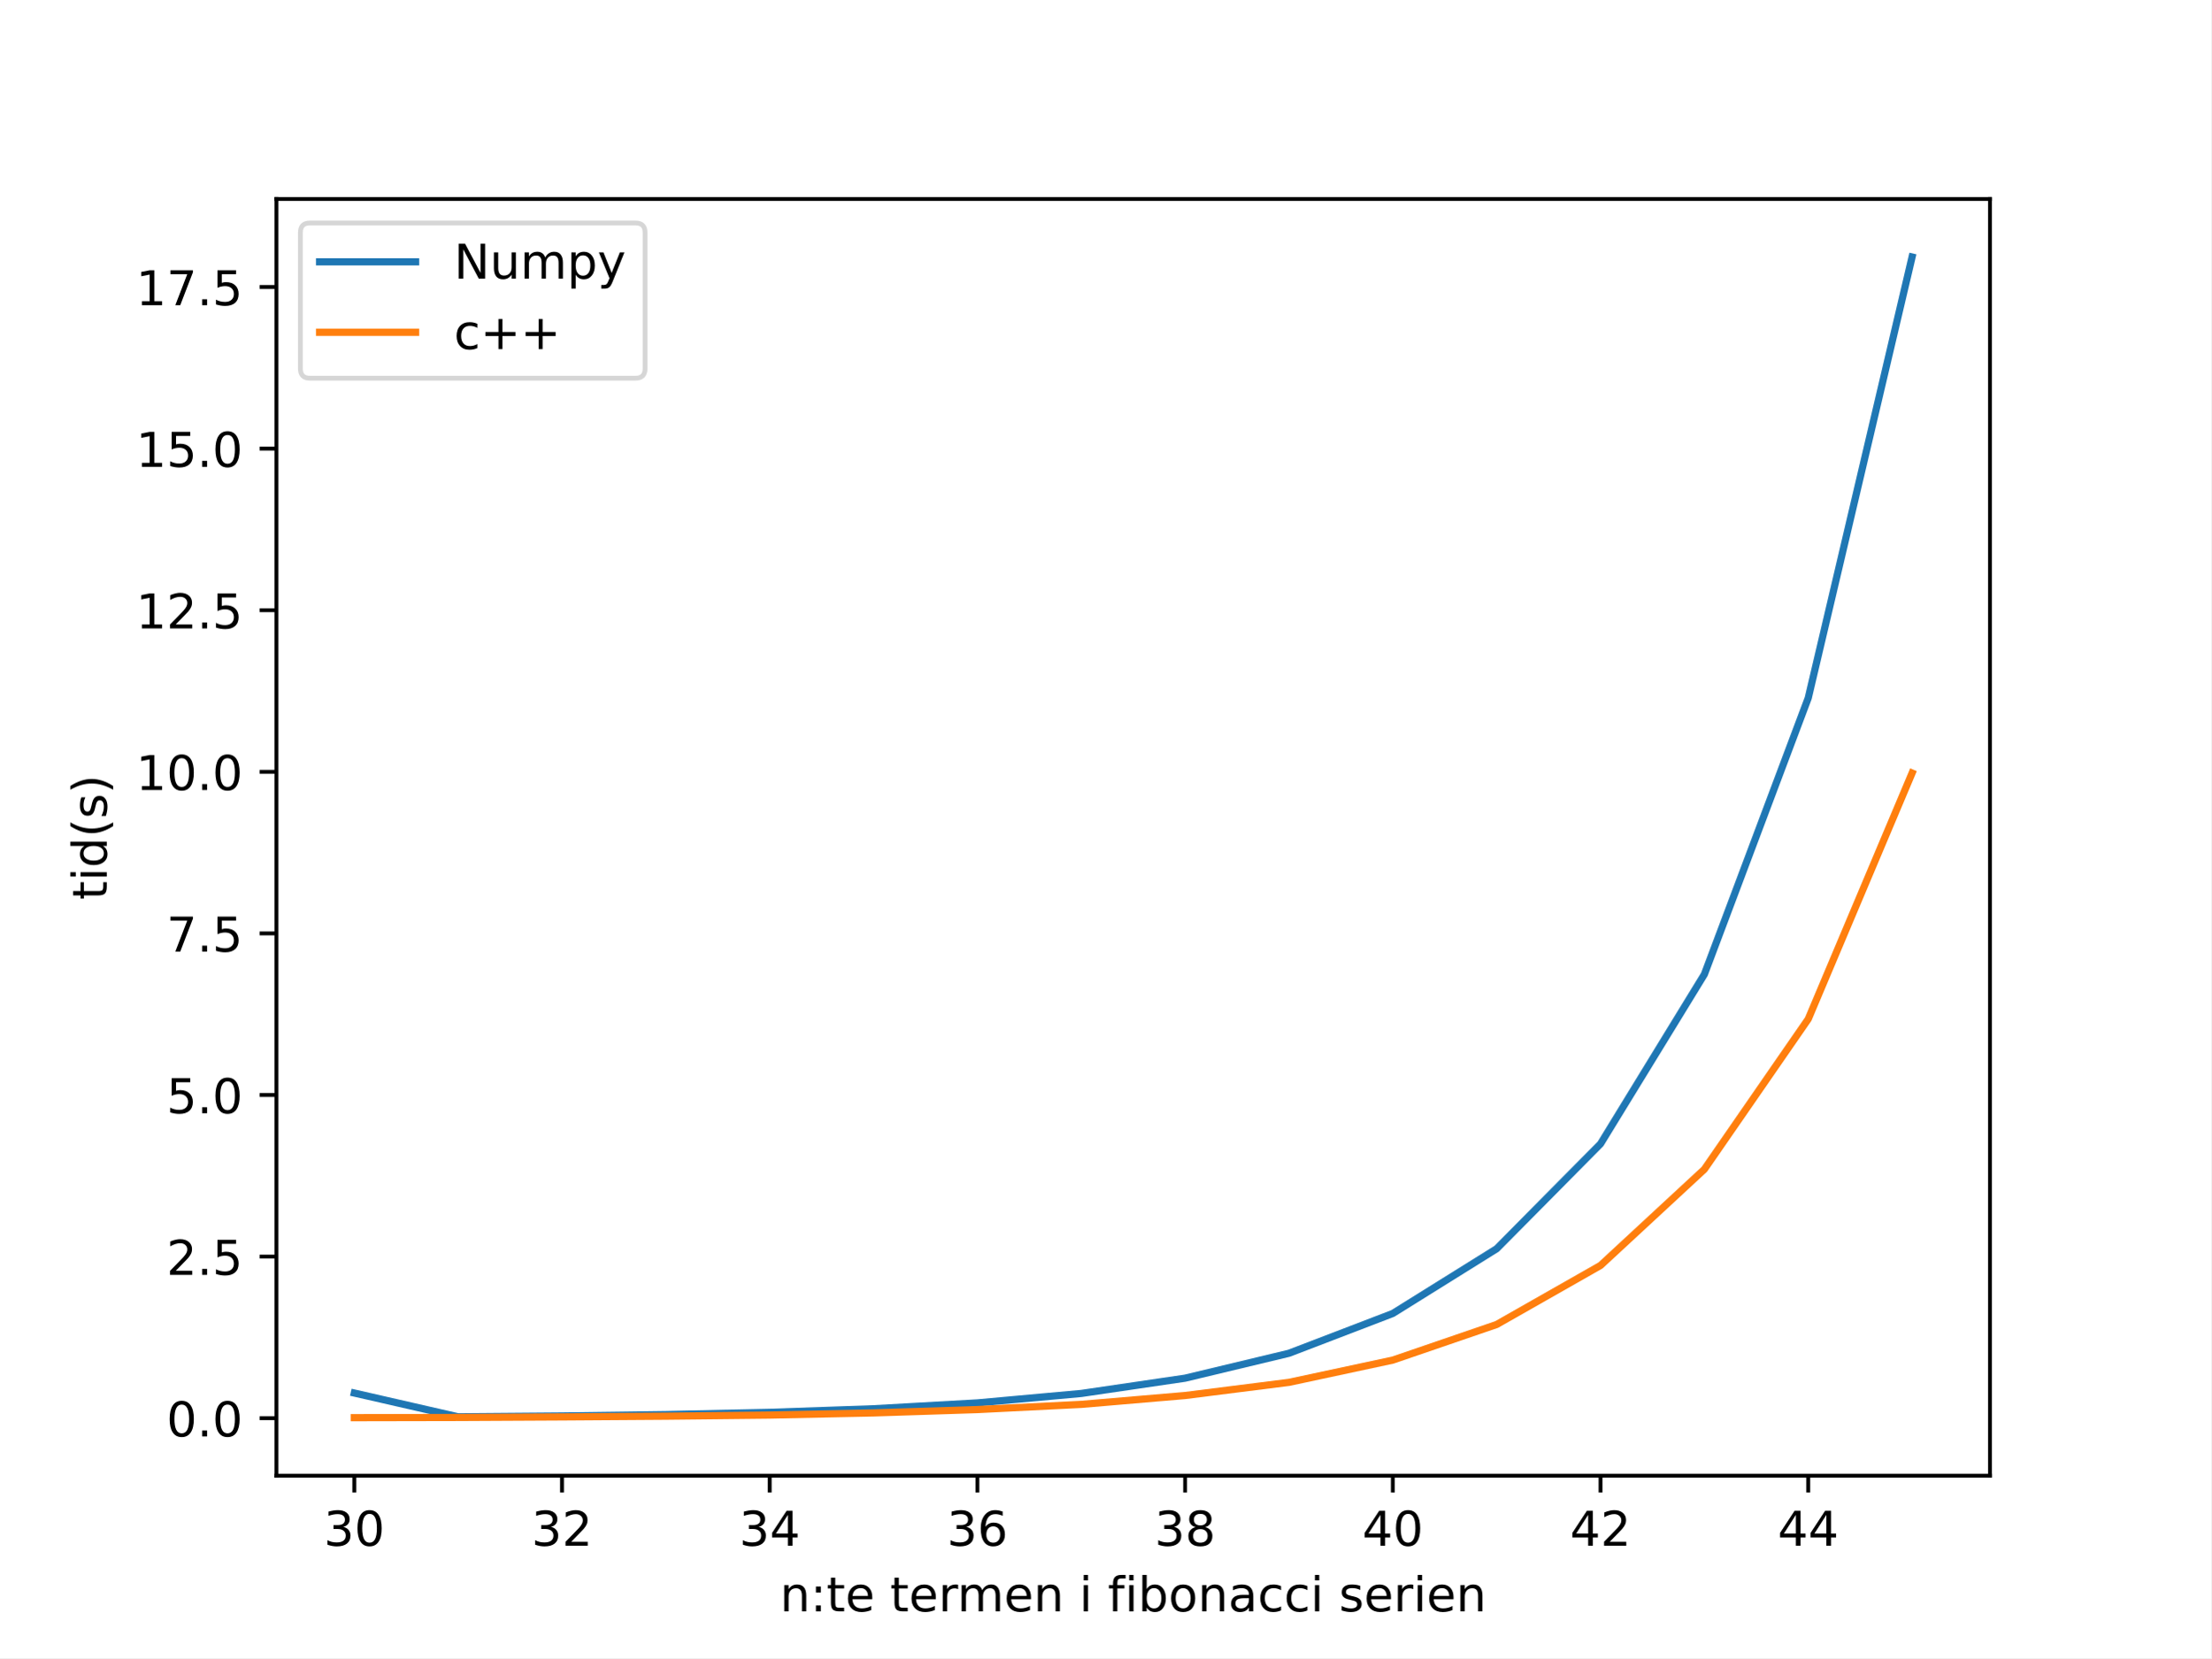
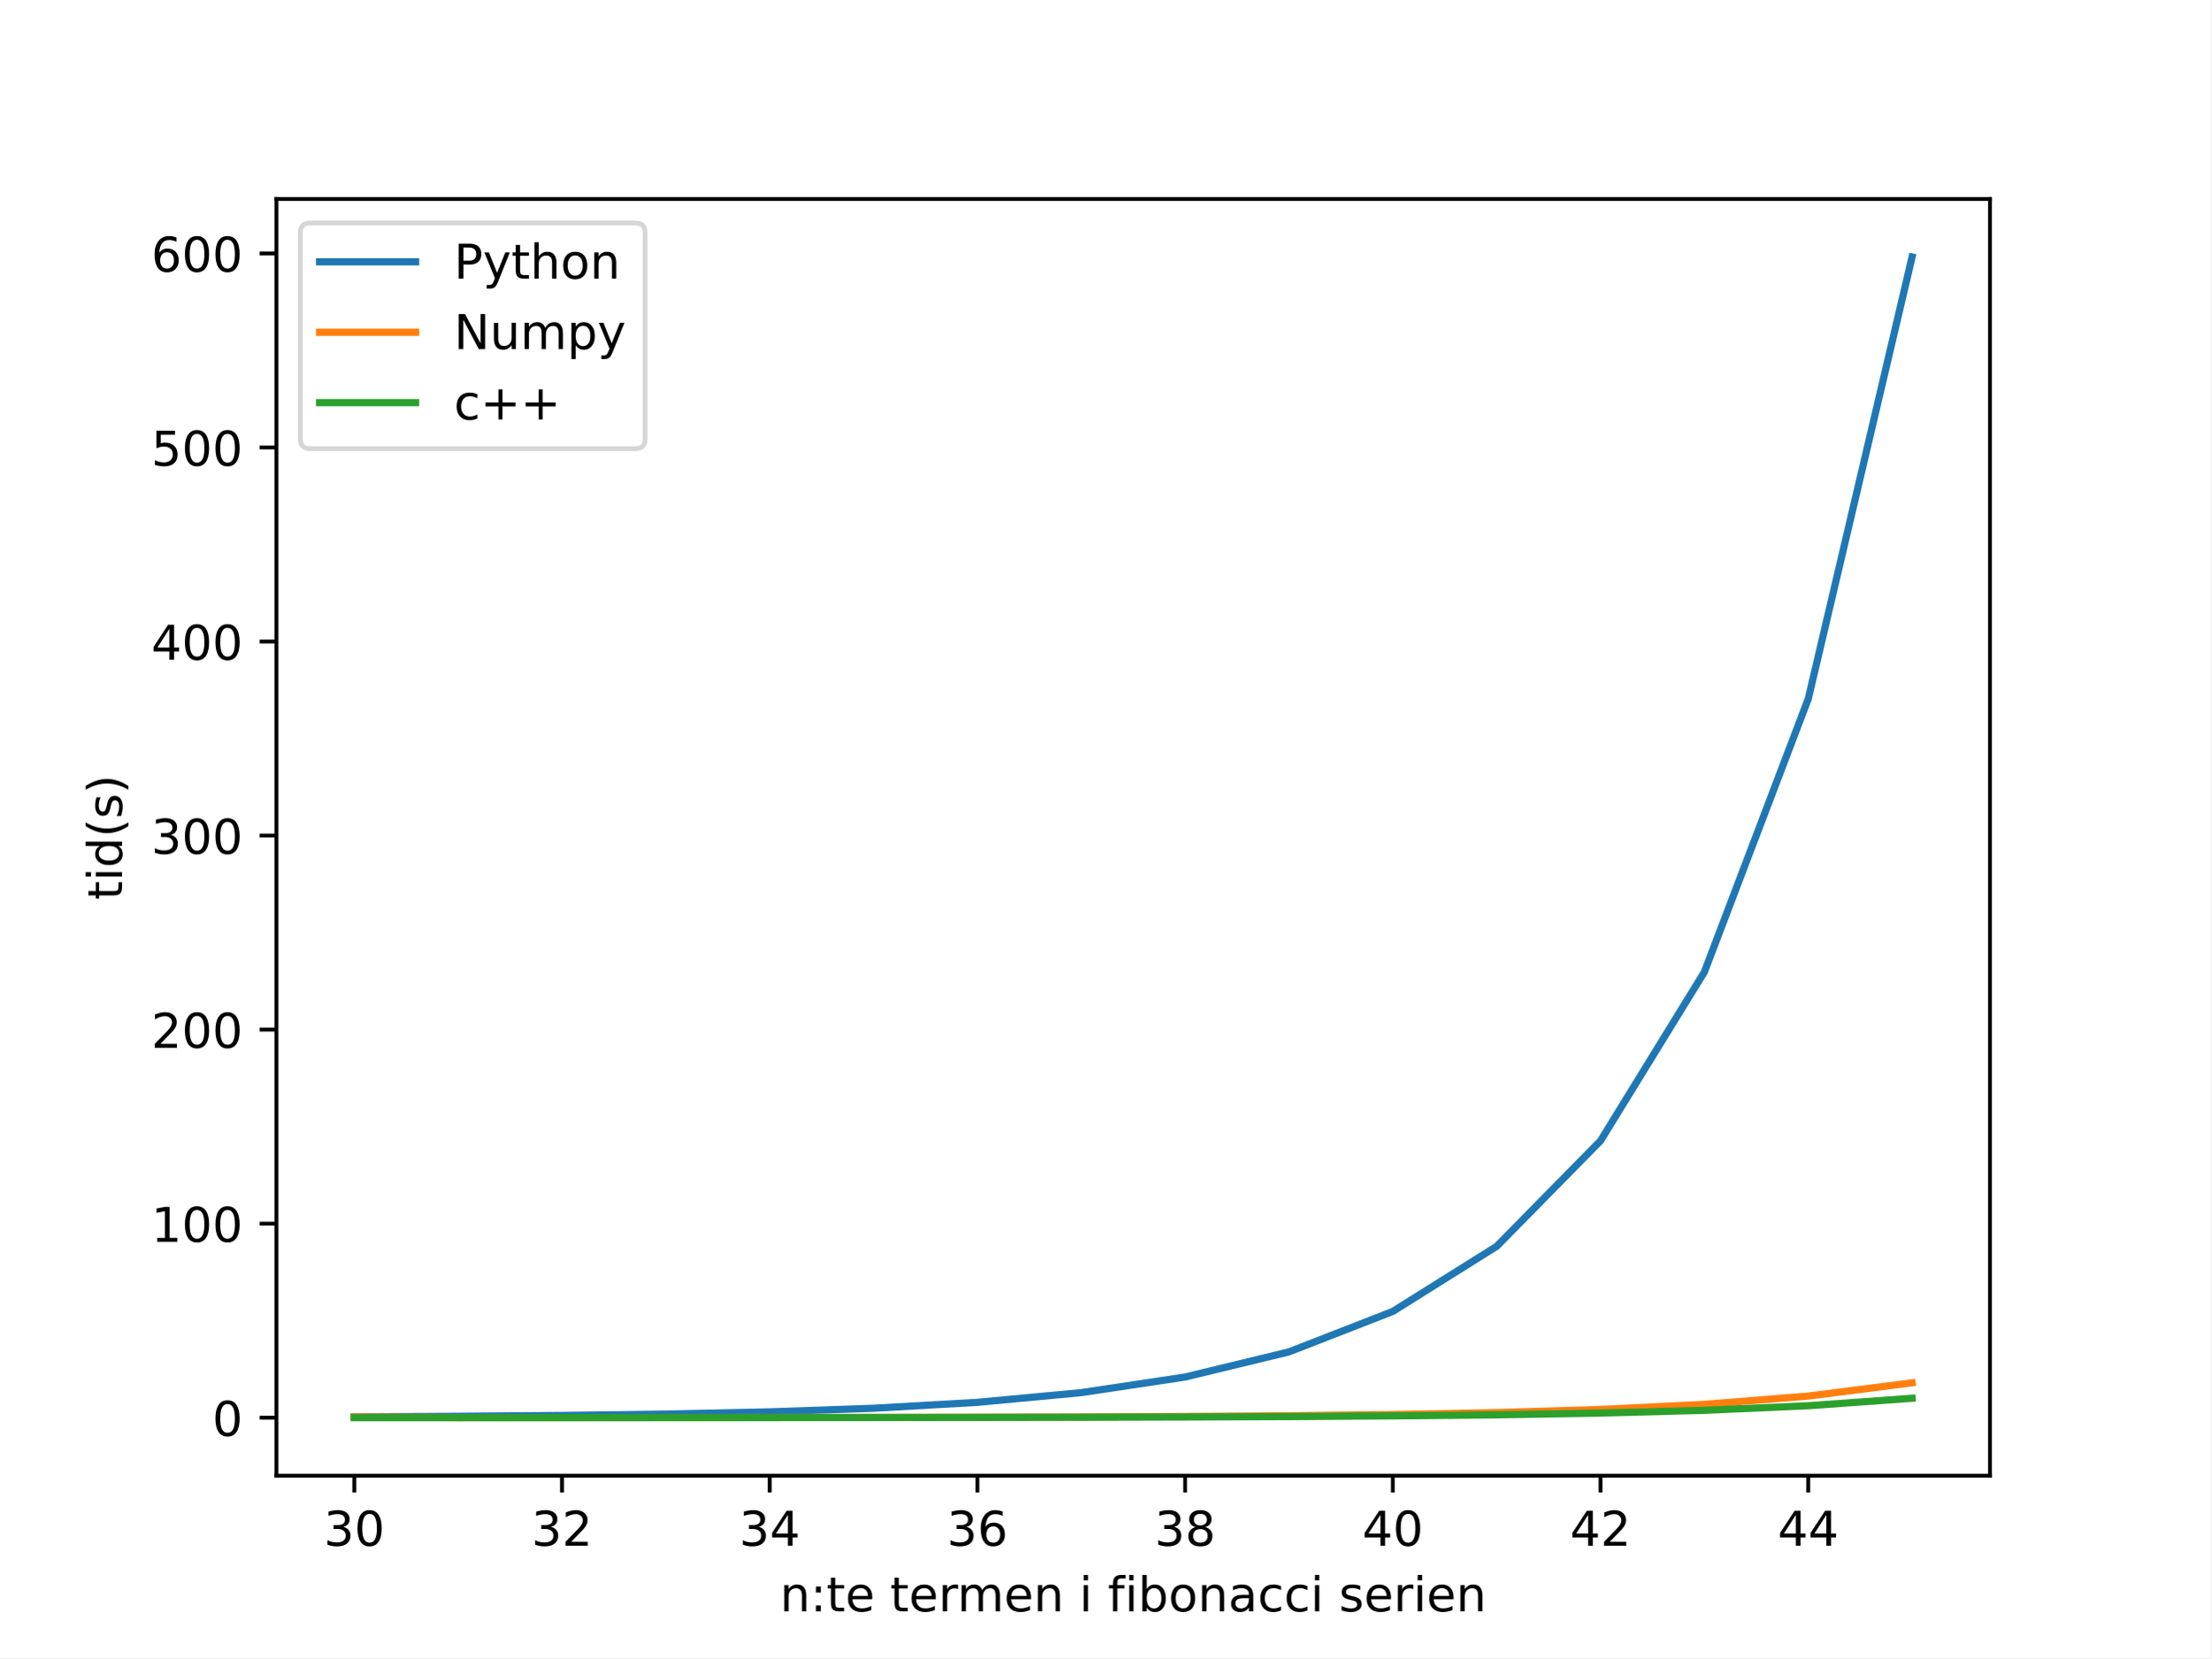
<svg xmlns="http://www.w3.org/2000/svg" xmlns:xlink="http://www.w3.org/1999/xlink" width="460.8pt" height="345.6pt" viewBox="0 0 460.8 345.6" version="1.1">
  <defs>
    <style type="text/css">*{stroke-linejoin: round; stroke-linecap: butt}</style>
  </defs>
  <g id="figure_1">
    <g id="patch_1">
      <path d="M 0 345.6  L 460.8 345.6  L 460.8 0  L 0 0  z " style="fill: #ffffff" />
    </g>
    <g id="axes_1">
      <g id="patch_2">
        <path d="M 57.6 307.584  L 414.72 307.584  L 414.72 41.472  L 57.6 41.472  z " style="fill: #ffffff" />
      </g>
      <g id="matplotlib.axis_1">
        <g id="xtick_1">
          <g id="line2d_1">
            <defs>
-               <path id="m577b6c5668" d="M 0 0  L 0 3.5  " style="stroke: #000000; stroke-width: 0.8" />
-             </defs>
-             <g>
-               <use xlink:href="#m577b6c5668" x="73.833" y="307.584" style="stroke: #000000; stroke-width: 0.8" />
+               <path id="m2d68eaddab" d="M 0 0  L 0 3.5  " style="stroke: #000000; stroke-width: 0.8" />
+             </defs>
+             <g>
+               <use xlink:href="#m2d68eaddab" x="73.833" y="307.584" style="stroke: #000000; stroke-width: 0.8" />
            </g>
          </g>
          <g id="text_1">
            <g transform="translate(67.47023 322.1824)scale(0.1 -0.1)">
              <defs>
                <path id="DejaVuSans-33" d="M 2597 2516  Q 3050 2419 3304 2112  Q 3559 1806 3559 1356  Q 3559 666 3084 287  Q 2609 -91 1734 -91  Q 1441 -91 1130 -33  Q 819 25 488 141  L 488 750  Q 750 597 1062 519  Q 1375 441 1716 441  Q 2309 441 2620 675  Q 2931 909 2931 1356  Q 2931 1769 2642 2001  Q 2353 2234 1838 2234  L 1294 2234  L 1294 2753  L 1863 2753  Q 2328 2753 2575 2939  Q 2822 3125 2822 3475  Q 2822 3834 2567 4026  Q 2313 4219 1838 4219  Q 1578 4219 1281 4162  Q 984 4106 628 3988  L 628 4550  Q 988 4650 1302 4700  Q 1616 4750 1894 4750  Q 2613 4750 3031 4423  Q 3450 4097 3450 3541  Q 3450 3153 3228 2886  Q 3006 2619 2597 2516  z " transform="scale(0.015625)" />
                <path id="DejaVuSans-30" d="M 2034 4250  Q 1547 4250 1301 3770  Q 1056 3291 1056 2328  Q 1056 1369 1301 889  Q 1547 409 2034 409  Q 2525 409 2770 889  Q 3016 1369 3016 2328  Q 3016 3291 2770 3770  Q 2525 4250 2034 4250  z M 2034 4750  Q 2819 4750 3233 4129  Q 3647 3509 3647 2328  Q 3647 1150 3233 529  Q 2819 -91 2034 -91  Q 1250 -91 836 529  Q 422 1150 422 2328  Q 422 3509 836 4129  Q 1250 4750 2034 4750  z " transform="scale(0.015625)" />
              </defs>
              <use xlink:href="#DejaVuSans-33" />
              <use xlink:href="#DejaVuSans-30" x="63.623" />
            </g>
          </g>
        </g>
        <g id="xtick_2">
          <g id="line2d_2">
            <g>
-               <use xlink:href="#m577b6c5668" x="117.12" y="307.584" style="stroke: #000000; stroke-width: 0.8" />
+               <use xlink:href="#m2d68eaddab" x="117.12" y="307.584" style="stroke: #000000; stroke-width: 0.8" />
            </g>
          </g>
          <g id="text_2">
            <g transform="translate(110.7575 322.1824)scale(0.1 -0.1)">
              <defs>
                <path id="DejaVuSans-32" d="M 1228 531  L 3431 531  L 3431 0  L 469 0  L 469 531  Q 828 903 1448 1529  Q 2069 2156 2228 2338  Q 2531 2678 2651 2914  Q 2772 3150 2772 3378  Q 2772 3750 2511 3984  Q 2250 4219 1831 4219  Q 1534 4219 1204 4116  Q 875 4013 500 3803  L 500 4441  Q 881 4594 1212 4672  Q 1544 4750 1819 4750  Q 2544 4750 2975 4387  Q 3406 4025 3406 3419  Q 3406 3131 3298 2873  Q 3191 2616 2906 2266  Q 2828 2175 2409 1742  Q 1991 1309 1228 531  z " transform="scale(0.015625)" />
              </defs>
              <use xlink:href="#DejaVuSans-33" />
              <use xlink:href="#DejaVuSans-32" x="63.623" />
            </g>
          </g>
        </g>
        <g id="xtick_3">
          <g id="line2d_3">
            <g>
-               <use xlink:href="#m577b6c5668" x="160.407" y="307.584" style="stroke: #000000; stroke-width: 0.8" />
+               <use xlink:href="#m2d68eaddab" x="160.407" y="307.584" style="stroke: #000000; stroke-width: 0.8" />
            </g>
          </g>
          <g id="text_3">
            <g transform="translate(154.0448 322.1824)scale(0.1 -0.1)">
              <defs>
                <path id="DejaVuSans-34" d="M 2419 4116  L 825 1625  L 2419 1625  L 2419 4116  z M 2253 4666  L 3047 4666  L 3047 1625  L 3713 1625  L 3713 1100  L 3047 1100  L 3047 0  L 2419 0  L 2419 1100  L 313 1100  L 313 1709  L 2253 4666  z " transform="scale(0.015625)" />
              </defs>
              <use xlink:href="#DejaVuSans-33" />
              <use xlink:href="#DejaVuSans-34" x="63.623" />
            </g>
          </g>
        </g>
        <g id="xtick_4">
          <g id="line2d_4">
            <g>
-               <use xlink:href="#m577b6c5668" x="203.695" y="307.584" style="stroke: #000000; stroke-width: 0.8" />
+               <use xlink:href="#m2d68eaddab" x="203.695" y="307.584" style="stroke: #000000; stroke-width: 0.8" />
            </g>
          </g>
          <g id="text_4">
            <g transform="translate(197.332 322.1824)scale(0.1 -0.1)">
              <defs>
                <path id="DejaVuSans-36" d="M 2113 2584  Q 1688 2584 1439 2293  Q 1191 2003 1191 1497  Q 1191 994 1439 701  Q 1688 409 2113 409  Q 2538 409 2786 701  Q 3034 994 3034 1497  Q 3034 2003 2786 2293  Q 2538 2584 2113 2584  z M 3366 4563  L 3366 3988  Q 3128 4100 2886 4159  Q 2644 4219 2406 4219  Q 1781 4219 1451 3797  Q 1122 3375 1075 2522  Q 1259 2794 1537 2939  Q 1816 3084 2150 3084  Q 2853 3084 3261 2657  Q 3669 2231 3669 1497  Q 3669 778 3244 343  Q 2819 -91 2113 -91  Q 1303 -91 875 529  Q 447 1150 447 2328  Q 447 3434 972 4092  Q 1497 4750 2381 4750  Q 2619 4750 2861 4703  Q 3103 4656 3366 4563  z " transform="scale(0.015625)" />
              </defs>
              <use xlink:href="#DejaVuSans-33" />
              <use xlink:href="#DejaVuSans-36" x="63.623" />
            </g>
          </g>
        </g>
        <g id="xtick_5">
          <g id="line2d_5">
            <g>
-               <use xlink:href="#m577b6c5668" x="246.982" y="307.584" style="stroke: #000000; stroke-width: 0.8" />
+               <use xlink:href="#m2d68eaddab" x="246.982" y="307.584" style="stroke: #000000; stroke-width: 0.8" />
            </g>
          </g>
          <g id="text_5">
            <g transform="translate(240.6193 322.1824)scale(0.1 -0.1)">
              <defs>
                <path id="DejaVuSans-38" d="M 2034 2216  Q 1584 2216 1326 1975  Q 1069 1734 1069 1313  Q 1069 891 1326 650  Q 1584 409 2034 409  Q 2484 409 2743 651  Q 3003 894 3003 1313  Q 3003 1734 2745 1975  Q 2488 2216 2034 2216  z M 1403 2484  Q 997 2584 770 2862  Q 544 3141 544 3541  Q 544 4100 942 4425  Q 1341 4750 2034 4750  Q 2731 4750 3128 4425  Q 3525 4100 3525 3541  Q 3525 3141 3298 2862  Q 3072 2584 2669 2484  Q 3125 2378 3379 2068  Q 3634 1759 3634 1313  Q 3634 634 3220 271  Q 2806 -91 2034 -91  Q 1263 -91 848 271  Q 434 634 434 1313  Q 434 1759 690 2068  Q 947 2378 1403 2484  z M 1172 3481  Q 1172 3119 1398 2916  Q 1625 2713 2034 2713  Q 2441 2713 2670 2916  Q 2900 3119 2900 3481  Q 2900 3844 2670 4047  Q 2441 4250 2034 4250  Q 1625 4250 1398 4047  Q 1172 3844 1172 3481  z " transform="scale(0.015625)" />
              </defs>
              <use xlink:href="#DejaVuSans-33" />
              <use xlink:href="#DejaVuSans-38" x="63.623" />
            </g>
          </g>
        </g>
        <g id="xtick_6">
          <g id="line2d_6">
            <g>
-               <use xlink:href="#m577b6c5668" x="290.269" y="307.584" style="stroke: #000000; stroke-width: 0.8" />
+               <use xlink:href="#m2d68eaddab" x="290.269" y="307.584" style="stroke: #000000; stroke-width: 0.8" />
            </g>
          </g>
          <g id="text_6">
            <g transform="translate(283.9066 322.1824)scale(0.1 -0.1)">
              <use xlink:href="#DejaVuSans-34" />
              <use xlink:href="#DejaVuSans-30" x="63.623" />
            </g>
          </g>
        </g>
        <g id="xtick_7">
          <g id="line2d_7">
            <g>
-               <use xlink:href="#m577b6c5668" x="333.556" y="307.584" style="stroke: #000000; stroke-width: 0.8" />
+               <use xlink:href="#m2d68eaddab" x="333.556" y="307.584" style="stroke: #000000; stroke-width: 0.8" />
            </g>
          </g>
          <g id="text_7">
            <g transform="translate(327.1939 322.1824)scale(0.1 -0.1)">
              <use xlink:href="#DejaVuSans-34" />
              <use xlink:href="#DejaVuSans-32" x="63.623" />
            </g>
          </g>
        </g>
        <g id="xtick_8">
          <g id="line2d_8">
            <g>
-               <use xlink:href="#m577b6c5668" x="376.844" y="307.584" style="stroke: #000000; stroke-width: 0.8" />
+               <use xlink:href="#m2d68eaddab" x="376.844" y="307.584" style="stroke: #000000; stroke-width: 0.8" />
            </g>
          </g>
          <g id="text_8">
            <g transform="translate(370.4811 322.1824)scale(0.1 -0.1)">
              <use xlink:href="#DejaVuSans-34" />
              <use xlink:href="#DejaVuSans-34" x="63.623" />
            </g>
          </g>
        </g>
        <g id="text_9">
          <g transform="translate(162.5303 335.8606)scale(0.1 -0.1)">
            <defs>
              <path id="DejaVuSans-6e" d="M 3513 2113  L 3513 0  L 2938 0  L 2938 2094  Q 2938 2591 2744 2837  Q 2550 3084 2163 3084  Q 1697 3084 1428 2787  Q 1159 2491 1159 1978  L 1159 0  L 581 0  L 581 3500  L 1159 3500  L 1159 2956  Q 1366 3272 1645 3428  Q 1925 3584 2291 3584  Q 2894 3584 3203 3211  Q 3513 2838 3513 2113  z " transform="scale(0.015625)" />
              <path id="DejaVuSans-3a" d="M 750 794  L 1409 794  L 1409 0  L 750 0  L 750 794  z M 750 3309  L 1409 3309  L 1409 2516  L 750 2516  L 750 3309  z " transform="scale(0.015625)" />
              <path id="DejaVuSans-74" d="M 1172 4494  L 1172 3500  L 2356 3500  L 2356 3053  L 1172 3053  L 1172 1153  Q 1172 725 1289 603  Q 1406 481 1766 481  L 2356 481  L 2356 0  L 1766 0  Q 1100 0 847 248  Q 594 497 594 1153  L 594 3053  L 172 3053  L 172 3500  L 594 3500  L 594 4494  L 1172 4494  z " transform="scale(0.015625)" />
              <path id="DejaVuSans-65" d="M 3597 1894  L 3597 1613  L 953 1613  Q 991 1019 1311 708  Q 1631 397 2203 397  Q 2534 397 2845 478  Q 3156 559 3463 722  L 3463 178  Q 3153 47 2828 -22  Q 2503 -91 2169 -91  Q 1331 -91 842 396  Q 353 884 353 1716  Q 353 2575 817 3079  Q 1281 3584 2069 3584  Q 2775 3584 3186 3129  Q 3597 2675 3597 1894  z M 3022 2063  Q 3016 2534 2758 2815  Q 2500 3097 2075 3097  Q 1594 3097 1305 2825  Q 1016 2553 972 2059  L 3022 2063  z " transform="scale(0.015625)" />
              <path id="DejaVuSans-20" transform="scale(0.015625)" />
              <path id="DejaVuSans-72" d="M 2631 2963  Q 2534 3019 2420 3045  Q 2306 3072 2169 3072  Q 1681 3072 1420 2755  Q 1159 2438 1159 1844  L 1159 0  L 581 0  L 581 3500  L 1159 3500  L 1159 2956  Q 1341 3275 1631 3429  Q 1922 3584 2338 3584  Q 2397 3584 2469 3576  Q 2541 3569 2628 3553  L 2631 2963  z " transform="scale(0.015625)" />
              <path id="DejaVuSans-6d" d="M 3328 2828  Q 3544 3216 3844 3400  Q 4144 3584 4550 3584  Q 5097 3584 5394 3201  Q 5691 2819 5691 2113  L 5691 0  L 5113 0  L 5113 2094  Q 5113 2597 4934 2840  Q 4756 3084 4391 3084  Q 3944 3084 3684 2787  Q 3425 2491 3425 1978  L 3425 0  L 2847 0  L 2847 2094  Q 2847 2600 2669 2842  Q 2491 3084 2119 3084  Q 1678 3084 1418 2786  Q 1159 2488 1159 1978  L 1159 0  L 581 0  L 581 3500  L 1159 3500  L 1159 2956  Q 1356 3278 1631 3431  Q 1906 3584 2284 3584  Q 2666 3584 2933 3390  Q 3200 3197 3328 2828  z " transform="scale(0.015625)" />
              <path id="DejaVuSans-69" d="M 603 3500  L 1178 3500  L 1178 0  L 603 0  L 603 3500  z M 603 4863  L 1178 4863  L 1178 4134  L 603 4134  L 603 4863  z " transform="scale(0.015625)" />
              <path id="DejaVuSans-66" d="M 2375 4863  L 2375 4384  L 1825 4384  Q 1516 4384 1395 4259  Q 1275 4134 1275 3809  L 1275 3500  L 2222 3500  L 2222 3053  L 1275 3053  L 1275 0  L 697 0  L 697 3053  L 147 3053  L 147 3500  L 697 3500  L 697 3744  Q 697 4328 969 4595  Q 1241 4863 1831 4863  L 2375 4863  z " transform="scale(0.015625)" />
              <path id="DejaVuSans-62" d="M 3116 1747  Q 3116 2381 2855 2742  Q 2594 3103 2138 3103  Q 1681 3103 1420 2742  Q 1159 2381 1159 1747  Q 1159 1113 1420 752  Q 1681 391 2138 391  Q 2594 391 2855 752  Q 3116 1113 3116 1747  z M 1159 2969  Q 1341 3281 1617 3432  Q 1894 3584 2278 3584  Q 2916 3584 3314 3078  Q 3713 2572 3713 1747  Q 3713 922 3314 415  Q 2916 -91 2278 -91  Q 1894 -91 1617 61  Q 1341 213 1159 525  L 1159 0  L 581 0  L 581 4863  L 1159 4863  L 1159 2969  z " transform="scale(0.015625)" />
              <path id="DejaVuSans-6f" d="M 1959 3097  Q 1497 3097 1228 2736  Q 959 2375 959 1747  Q 959 1119 1226 758  Q 1494 397 1959 397  Q 2419 397 2687 759  Q 2956 1122 2956 1747  Q 2956 2369 2687 2733  Q 2419 3097 1959 3097  z M 1959 3584  Q 2709 3584 3137 3096  Q 3566 2609 3566 1747  Q 3566 888 3137 398  Q 2709 -91 1959 -91  Q 1206 -91 779 398  Q 353 888 353 1747  Q 353 2609 779 3096  Q 1206 3584 1959 3584  z " transform="scale(0.015625)" />
              <path id="DejaVuSans-61" d="M 2194 1759  Q 1497 1759 1228 1600  Q 959 1441 959 1056  Q 959 750 1161 570  Q 1363 391 1709 391  Q 2188 391 2477 730  Q 2766 1069 2766 1631  L 2766 1759  L 2194 1759  z M 3341 1997  L 3341 0  L 2766 0  L 2766 531  Q 2569 213 2275 61  Q 1981 -91 1556 -91  Q 1019 -91 701 211  Q 384 513 384 1019  Q 384 1609 779 1909  Q 1175 2209 1959 2209  L 2766 2209  L 2766 2266  Q 2766 2663 2505 2880  Q 2244 3097 1772 3097  Q 1472 3097 1187 3025  Q 903 2953 641 2809  L 641 3341  Q 956 3463 1253 3523  Q 1550 3584 1831 3584  Q 2591 3584 2966 3190  Q 3341 2797 3341 1997  z " transform="scale(0.015625)" />
              <path id="DejaVuSans-63" d="M 3122 3366  L 3122 2828  Q 2878 2963 2633 3030  Q 2388 3097 2138 3097  Q 1578 3097 1268 2742  Q 959 2388 959 1747  Q 959 1106 1268 751  Q 1578 397 2138 397  Q 2388 397 2633 464  Q 2878 531 3122 666  L 3122 134  Q 2881 22 2623 -34  Q 2366 -91 2075 -91  Q 1284 -91 818 406  Q 353 903 353 1747  Q 353 2603 823 3093  Q 1294 3584 2113 3584  Q 2378 3584 2631 3529  Q 2884 3475 3122 3366  z " transform="scale(0.015625)" />
              <path id="DejaVuSans-73" d="M 2834 3397  L 2834 2853  Q 2591 2978 2328 3040  Q 2066 3103 1784 3103  Q 1356 3103 1142 2972  Q 928 2841 928 2578  Q 928 2378 1081 2264  Q 1234 2150 1697 2047  L 1894 2003  Q 2506 1872 2764 1633  Q 3022 1394 3022 966  Q 3022 478 2636 193  Q 2250 -91 1575 -91  Q 1294 -91 989 -36  Q 684 19 347 128  L 347 722  Q 666 556 975 473  Q 1284 391 1588 391  Q 1994 391 2212 530  Q 2431 669 2431 922  Q 2431 1156 2273 1281  Q 2116 1406 1581 1522  L 1381 1569  Q 847 1681 609 1914  Q 372 2147 372 2553  Q 372 3047 722 3315  Q 1072 3584 1716 3584  Q 2034 3584 2315 3537  Q 2597 3491 2834 3397  z " transform="scale(0.015625)" />
            </defs>
            <use xlink:href="#DejaVuSans-6e" />
            <use xlink:href="#DejaVuSans-3a" x="63.379" />
            <use xlink:href="#DejaVuSans-74" x="97.07" />
            <use xlink:href="#DejaVuSans-65" x="136.279" />
            <use xlink:href="#DejaVuSans-20" x="197.803" />
            <use xlink:href="#DejaVuSans-74" x="229.59" />
            <use xlink:href="#DejaVuSans-65" x="268.799" />
            <use xlink:href="#DejaVuSans-72" x="330.322" />
            <use xlink:href="#DejaVuSans-6d" x="369.686" />
            <use xlink:href="#DejaVuSans-65" x="467.098" />
            <use xlink:href="#DejaVuSans-6e" x="528.621" />
            <use xlink:href="#DejaVuSans-20" x="592" />
            <use xlink:href="#DejaVuSans-69" x="623.787" />
            <use xlink:href="#DejaVuSans-20" x="651.57" />
            <use xlink:href="#DejaVuSans-66" x="683.357" />
            <use xlink:href="#DejaVuSans-69" x="718.562" />
            <use xlink:href="#DejaVuSans-62" x="746.346" />
            <use xlink:href="#DejaVuSans-6f" x="809.822" />
            <use xlink:href="#DejaVuSans-6e" x="871.004" />
            <use xlink:href="#DejaVuSans-61" x="934.383" />
            <use xlink:href="#DejaVuSans-63" x="995.662" />
            <use xlink:href="#DejaVuSans-63" x="1050.643" />
            <use xlink:href="#DejaVuSans-69" x="1105.623" />
            <use xlink:href="#DejaVuSans-20" x="1133.406" />
            <use xlink:href="#DejaVuSans-73" x="1165.193" />
            <use xlink:href="#DejaVuSans-65" x="1217.293" />
            <use xlink:href="#DejaVuSans-72" x="1278.816" />
            <use xlink:href="#DejaVuSans-69" x="1319.93" />
            <use xlink:href="#DejaVuSans-65" x="1347.713" />
            <use xlink:href="#DejaVuSans-6e" x="1409.236" />
          </g>
        </g>
      </g>
      <g id="matplotlib.axis_2">
        <g id="ytick_1">
          <g id="line2d_9">
            <defs>
-               <path id="mff343729d2" d="M 0 0  L -3.5 0  " style="stroke: #000000; stroke-width: 0.8" />
-             </defs>
-             <g>
-               <use xlink:href="#mff343729d2" x="57.6" y="295.599" style="stroke: #000000; stroke-width: 0.8" />
+               <path id="m6bb1f73bde" d="M 0 0  L -3.5 0  " style="stroke: #000000; stroke-width: 0.8" />
+             </defs>
+             <g>
+               <use xlink:href="#m6bb1f73bde" x="57.6" y="295.491" style="stroke: #000000; stroke-width: 0.8" />
            </g>
          </g>
          <g id="text_10">
-             <g transform="translate(34.69687 299.3978)scale(0.1 -0.1)">
-               <defs>
-                 <path id="DejaVuSans-2e" d="M 684 794  L 1344 794  L 1344 0  L 684 0  L 684 794  z " transform="scale(0.015625)" />
-               </defs>
+             <g transform="translate(44.2375 299.2904)scale(0.1 -0.1)">
              <use xlink:href="#DejaVuSans-30" />
-               <use xlink:href="#DejaVuSans-2e" x="63.623" />
-               <use xlink:href="#DejaVuSans-30" x="95.41" />
            </g>
          </g>
        </g>
        <g id="ytick_2">
          <g id="line2d_10">
            <g>
-               <use xlink:href="#mff343729d2" x="57.6" y="261.915" style="stroke: #000000; stroke-width: 0.8" />
+               <use xlink:href="#m6bb1f73bde" x="57.6" y="255.045" style="stroke: #000000; stroke-width: 0.8" />
            </g>
          </g>
          <g id="text_11">
-             <g transform="translate(34.69687 265.7146)scale(0.1 -0.1)">
-               <defs>
-                 <path id="DejaVuSans-35" d="M 691 4666  L 3169 4666  L 3169 4134  L 1269 4134  L 1269 2991  Q 1406 3038 1543 3061  Q 1681 3084 1819 3084  Q 2600 3084 3056 2656  Q 3513 2228 3513 1497  Q 3513 744 3044 326  Q 2575 -91 1722 -91  Q 1428 -91 1123 -41  Q 819 9 494 109  L 494 744  Q 775 591 1075 516  Q 1375 441 1709 441  Q 2250 441 2565 725  Q 2881 1009 2881 1497  Q 2881 1984 2565 2268  Q 2250 2553 1709 2553  Q 1456 2553 1204 2497  Q 953 2441 691 2322  L 691 4666  z " transform="scale(0.015625)" />
-               </defs>
-               <use xlink:href="#DejaVuSans-32" />
-               <use xlink:href="#DejaVuSans-2e" x="63.623" />
-               <use xlink:href="#DejaVuSans-35" x="95.41" />
+             <g transform="translate(31.5125 258.8445)scale(0.1 -0.1)">
+               <defs>
+                 <path id="DejaVuSans-31" d="M 794 531  L 1825 531  L 1825 4091  L 703 3866  L 703 4441  L 1819 4666  L 2450 4666  L 2450 531  L 3481 531  L 3481 0  L 794 0  L 794 531  z " transform="scale(0.015625)" />
+               </defs>
+               <use xlink:href="#DejaVuSans-31" />
+               <use xlink:href="#DejaVuSans-30" x="63.623" />
+               <use xlink:href="#DejaVuSans-30" x="127.246" />
            </g>
          </g>
        </g>
        <g id="ytick_3">
          <g id="line2d_11">
            <g>
-               <use xlink:href="#mff343729d2" x="57.6" y="228.232" style="stroke: #000000; stroke-width: 0.8" />
+               <use xlink:href="#m6bb1f73bde" x="57.6" y="214.599" style="stroke: #000000; stroke-width: 0.8" />
            </g>
          </g>
          <g id="text_12">
-             <g transform="translate(34.69687 232.0314)scale(0.1 -0.1)">
-               <use xlink:href="#DejaVuSans-35" />
-               <use xlink:href="#DejaVuSans-2e" x="63.623" />
-               <use xlink:href="#DejaVuSans-30" x="95.41" />
+             <g transform="translate(31.5125 218.3986)scale(0.1 -0.1)">
+               <use xlink:href="#DejaVuSans-32" />
+               <use xlink:href="#DejaVuSans-30" x="63.623" />
+               <use xlink:href="#DejaVuSans-30" x="127.246" />
            </g>
          </g>
        </g>
        <g id="ytick_4">
          <g id="line2d_12">
            <g>
-               <use xlink:href="#mff343729d2" x="57.6" y="194.549" style="stroke: #000000; stroke-width: 0.8" />
+               <use xlink:href="#m6bb1f73bde" x="57.6" y="174.154" style="stroke: #000000; stroke-width: 0.8" />
            </g>
          </g>
          <g id="text_13">
-             <g transform="translate(34.69687 198.3482)scale(0.1 -0.1)">
-               <defs>
-                 <path id="DejaVuSans-37" d="M 525 4666  L 3525 4666  L 3525 4397  L 1831 0  L 1172 0  L 2766 4134  L 525 4134  L 525 4666  z " transform="scale(0.015625)" />
-               </defs>
-               <use xlink:href="#DejaVuSans-37" />
-               <use xlink:href="#DejaVuSans-2e" x="63.623" />
-               <use xlink:href="#DejaVuSans-35" x="95.41" />
+             <g transform="translate(31.5125 177.9527)scale(0.1 -0.1)">
+               <use xlink:href="#DejaVuSans-33" />
+               <use xlink:href="#DejaVuSans-30" x="63.623" />
+               <use xlink:href="#DejaVuSans-30" x="127.246" />
            </g>
          </g>
        </g>
        <g id="ytick_5">
          <g id="line2d_13">
            <g>
-               <use xlink:href="#mff343729d2" x="57.6" y="160.866" style="stroke: #000000; stroke-width: 0.8" />
+               <use xlink:href="#m6bb1f73bde" x="57.6" y="133.708" style="stroke: #000000; stroke-width: 0.8" />
            </g>
          </g>
          <g id="text_14">
-             <g transform="translate(28.33438 164.665)scale(0.1 -0.1)">
-               <defs>
-                 <path id="DejaVuSans-31" d="M 794 531  L 1825 531  L 1825 4091  L 703 3866  L 703 4441  L 1819 4666  L 2450 4666  L 2450 531  L 3481 531  L 3481 0  L 794 0  L 794 531  z " transform="scale(0.015625)" />
-               </defs>
-               <use xlink:href="#DejaVuSans-31" />
-               <use xlink:href="#DejaVuSans-30" x="63.623" />
-               <use xlink:href="#DejaVuSans-2e" x="127.246" />
-               <use xlink:href="#DejaVuSans-30" x="159.033" />
+             <g transform="translate(31.5125 137.5068)scale(0.1 -0.1)">
+               <use xlink:href="#DejaVuSans-34" />
+               <use xlink:href="#DejaVuSans-30" x="63.623" />
+               <use xlink:href="#DejaVuSans-30" x="127.246" />
            </g>
          </g>
        </g>
        <g id="ytick_6">
          <g id="line2d_14">
            <g>
-               <use xlink:href="#mff343729d2" x="57.6" y="127.183" style="stroke: #000000; stroke-width: 0.8" />
+               <use xlink:href="#m6bb1f73bde" x="57.6" y="93.262" style="stroke: #000000; stroke-width: 0.8" />
            </g>
          </g>
          <g id="text_15">
-             <g transform="translate(28.33438 130.9818)scale(0.1 -0.1)">
-               <use xlink:href="#DejaVuSans-31" />
-               <use xlink:href="#DejaVuSans-32" x="63.623" />
-               <use xlink:href="#DejaVuSans-2e" x="127.246" />
-               <use xlink:href="#DejaVuSans-35" x="159.033" />
+             <g transform="translate(31.5125 97.06096)scale(0.1 -0.1)">
+               <defs>
+                 <path id="DejaVuSans-35" d="M 691 4666  L 3169 4666  L 3169 4134  L 1269 4134  L 1269 2991  Q 1406 3038 1543 3061  Q 1681 3084 1819 3084  Q 2600 3084 3056 2656  Q 3513 2228 3513 1497  Q 3513 744 3044 326  Q 2575 -91 1722 -91  Q 1428 -91 1123 -41  Q 819 9 494 109  L 494 744  Q 775 591 1075 516  Q 1375 441 1709 441  Q 2250 441 2565 725  Q 2881 1009 2881 1497  Q 2881 1984 2565 2268  Q 2250 2553 1709 2553  Q 1456 2553 1204 2497  Q 953 2441 691 2322  L 691 4666  z " transform="scale(0.015625)" />
+               </defs>
+               <use xlink:href="#DejaVuSans-35" />
+               <use xlink:href="#DejaVuSans-30" x="63.623" />
+               <use xlink:href="#DejaVuSans-30" x="127.246" />
            </g>
          </g>
        </g>
        <g id="ytick_7">
          <g id="line2d_15">
            <g>
-               <use xlink:href="#mff343729d2" x="57.6" y="93.499" style="stroke: #000000; stroke-width: 0.8" />
+               <use xlink:href="#m6bb1f73bde" x="57.6" y="52.816" style="stroke: #000000; stroke-width: 0.8" />
            </g>
          </g>
          <g id="text_16">
-             <g transform="translate(28.33438 97.29859)scale(0.1 -0.1)">
-               <use xlink:href="#DejaVuSans-31" />
-               <use xlink:href="#DejaVuSans-35" x="63.623" />
-               <use xlink:href="#DejaVuSans-2e" x="127.246" />
-               <use xlink:href="#DejaVuSans-30" x="159.033" />
-             </g>
-           </g>
-         </g>
-         <g id="ytick_8">
-           <g id="line2d_16">
-             <g>
-               <use xlink:href="#mff343729d2" x="57.6" y="59.816" style="stroke: #000000; stroke-width: 0.8" />
-             </g>
-           </g>
-           <g id="text_17">
-             <g transform="translate(28.33438 63.61539)scale(0.1 -0.1)">
-               <use xlink:href="#DejaVuSans-31" />
-               <use xlink:href="#DejaVuSans-37" x="63.623" />
-               <use xlink:href="#DejaVuSans-2e" x="127.246" />
-               <use xlink:href="#DejaVuSans-35" x="159.033" />
-             </g>
-           </g>
-         </g>
-         <g id="text_18">
-           <g transform="translate(22.25469 187.5577)rotate(-90)scale(0.1 -0.1)">
+             <g transform="translate(31.5125 56.61507)scale(0.1 -0.1)">
+               <use xlink:href="#DejaVuSans-36" />
+               <use xlink:href="#DejaVuSans-30" x="63.623" />
+               <use xlink:href="#DejaVuSans-30" x="127.246" />
+             </g>
+           </g>
+         </g>
+         <g id="text_17">
+           <g transform="translate(25.43281 187.5577)rotate(-90)scale(0.1 -0.1)">
            <defs>
              <path id="DejaVuSans-64" d="M 2906 2969  L 2906 4863  L 3481 4863  L 3481 0  L 2906 0  L 2906 525  Q 2725 213 2448 61  Q 2172 -91 1784 -91  Q 1150 -91 751 415  Q 353 922 353 1747  Q 353 2572 751 3078  Q 1150 3584 1784 3584  Q 2172 3584 2448 3432  Q 2725 3281 2906 2969  z M 947 1747  Q 947 1113 1208 752  Q 1469 391 1925 391  Q 2381 391 2643 752  Q 2906 1113 2906 1747  Q 2906 2381 2643 2742  Q 2381 3103 1925 3103  Q 1469 3103 1208 2742  Q 947 2381 947 1747  z " transform="scale(0.015625)" />
              <path id="DejaVuSans-28" d="M 1984 4856  Q 1566 4138 1362 3434  Q 1159 2731 1159 2009  Q 1159 1288 1364 580  Q 1569 -128 1984 -844  L 1484 -844  Q 1016 -109 783 600  Q 550 1309 550 2009  Q 550 2706 781 3412  Q 1013 4119 1484 4856  L 1984 4856  z " transform="scale(0.015625)" />
              <path id="DejaVuSans-29" d="M 513 4856  L 1013 4856  Q 1481 4119 1714 3412  Q 1947 2706 1947 2009  Q 1947 1309 1714 600  Q 1481 -109 1013 -844  L 513 -844  Q 928 -128 1133 580  Q 1338 1288 1338 2009  Q 1338 2731 1133 3434  Q 928 4138 513 4856  z " transform="scale(0.015625)" />
            </defs>
            <use xlink:href="#DejaVuSans-74" />
            <use xlink:href="#DejaVuSans-69" x="39.209" />
            <use xlink:href="#DejaVuSans-64" x="66.992" />
            <use xlink:href="#DejaVuSans-28" x="130.469" />
            <use xlink:href="#DejaVuSans-73" x="169.482" />
            <use xlink:href="#DejaVuSans-29" x="221.582" />
          </g>
        </g>
      </g>
+       <g id="line2d_16">
+         <path d="M 73.833 295.313  L 95.476 295.204  L 117.12 295.028  L 138.764 294.741  L 160.407 294.278  L 182.051 293.525  L 203.695 292.293  L 225.338 290.269  L 246.982 287.016  L 268.625 281.776  L 290.269 273.339  L 311.913 259.774  L 333.556 237.776  L 355.2 202.59  L 376.844 145.677  L 398.487 53.568  " clip-path="url(#pacf194aca5)" style="fill: none; stroke: #1f77b4; stroke-width: 1.5; stroke-linecap: square" />
+       </g>
      <g id="line2d_17">
-         <path d="M 73.833 290.352  L 95.476 295.311  L 117.12 295.134  L 138.764 294.846  L 160.407 294.381  L 182.051 293.629  L 203.695 292.41  L 225.338 290.442  L 246.982 287.256  L 268.625 282.066  L 290.269 273.767  L 311.913 260.275  L 333.556 238.416  L 355.2 203.081  L 376.844 145.488  L 398.487 53.568  " clip-path="url(#p4b0eeb6db8)" style="fill: none; stroke: #1f77b4; stroke-width: 1.5; stroke-linecap: square" />
+         <path d="M 73.833 295.334  L 95.476 295.483  L 117.12 295.477  L 138.764 295.469  L 160.407 295.455  L 182.051 295.432  L 203.695 295.396  L 225.338 295.336  L 246.982 295.241  L 268.625 295.087  L 290.269 294.837  L 311.913 294.432  L 333.556 293.777  L 355.2 292.718  L 376.844 290.987  L 398.487 288.224  " clip-path="url(#pacf194aca5)" style="fill: none; stroke: #ff7f0e; stroke-width: 1.5; stroke-linecap: square" />
      </g>
      <g id="line2d_18">
-         <path d="M 73.833 295.488  L 95.476 295.445  L 117.12 295.33  L 138.764 295.182  L 160.407 294.947  L 182.051 294.501  L 203.695 293.799  L 225.338 292.721  L 246.982 290.871  L 268.625 288.129  L 290.269 283.488  L 311.913 276.067  L 333.556 263.76  L 355.2 243.716  L 376.844 212.402  L 398.487 161.128  " clip-path="url(#p4b0eeb6db8)" style="fill: none; stroke: #ff7f0e; stroke-width: 1.5; stroke-linecap: square" />
+         <path d="M 73.833 295.488  L 95.476 295.486  L 117.12 295.484  L 138.764 295.479  L 160.407 295.472  L 182.051 295.458  L 203.695 295.438  L 225.338 295.404  L 246.982 295.349  L 268.625 295.264  L 290.269 295.117  L 311.913 294.898  L 333.556 294.535  L 355.2 293.955  L 376.844 293.004  L 398.487 291.442  " clip-path="url(#pacf194aca5)" style="fill: none; stroke: #2ca02c; stroke-width: 1.5; stroke-linecap: square" />
      </g>
      <g id="patch_3">
        <path d="M 57.6 307.584  L 57.6 41.472  " style="fill: none; stroke: #000000; stroke-width: 0.8; stroke-linejoin: miter; stroke-linecap: square" />
      </g>
      <g id="patch_4">
        <path d="M 414.72 307.584  L 414.72 41.472  " style="fill: none; stroke: #000000; stroke-width: 0.8; stroke-linejoin: miter; stroke-linecap: square" />
      </g>
      <g id="patch_5">
        <path d="M 57.6 307.584  L 414.72 307.584  " style="fill: none; stroke: #000000; stroke-width: 0.8; stroke-linejoin: miter; stroke-linecap: square" />
      </g>
      <g id="patch_6">
        <path d="M 57.6 41.472  L 414.72 41.472  " style="fill: none; stroke: #000000; stroke-width: 0.8; stroke-linejoin: miter; stroke-linecap: square" />
      </g>
      <g id="legend_1">
        <g id="patch_7">
-           <path d="M 64.6 78.828  L 132.427 78.828  Q 134.427 78.828 134.427 76.828  L 134.427 48.472  Q 134.427 46.472 132.427 46.472  L 64.6 46.472  Q 62.6 46.472 62.6 48.472  L 62.6 76.828  Q 62.6 78.828 64.6 78.828  z " style="fill: #ffffff; opacity: 0.8; stroke: #cccccc; stroke-linejoin: miter" />
+           <path d="M 64.6 93.506  L 132.427 93.506  Q 134.427 93.506 134.427 91.506  L 134.427 48.472  Q 134.427 46.472 132.427 46.472  L 64.6 46.472  Q 62.6 46.472 62.6 48.472  L 62.6 91.506  Q 62.6 93.506 64.6 93.506  z " style="fill: #ffffff; opacity: 0.8; stroke: #cccccc; stroke-linejoin: miter" />
        </g>
        <g id="line2d_19">
          <path d="M 66.6 54.57  L 76.6 54.57  L 86.6 54.57  " style="fill: none; stroke: #1f77b4; stroke-width: 1.5; stroke-linecap: square" />
        </g>
+         <g id="text_18">
+           <g transform="translate(94.6 58.07044)scale(0.1 -0.1)">
+             <defs>
+               <path id="DejaVuSans-50" d="M 1259 4147  L 1259 2394  L 2053 2394  Q 2494 2394 2734 2622  Q 2975 2850 2975 3272  Q 2975 3691 2734 3919  Q 2494 4147 2053 4147  L 1259 4147  z M 628 4666  L 2053 4666  Q 2838 4666 3239 4311  Q 3641 3956 3641 3272  Q 3641 2581 3239 2228  Q 2838 1875 2053 1875  L 1259 1875  L 1259 0  L 628 0  L 628 4666  z " transform="scale(0.015625)" />
+               <path id="DejaVuSans-79" d="M 2059 -325  Q 1816 -950 1584 -1140  Q 1353 -1331 966 -1331  L 506 -1331  L 506 -850  L 844 -850  Q 1081 -850 1212 -737  Q 1344 -625 1503 -206  L 1606 56  L 191 3500  L 800 3500  L 1894 763  L 2988 3500  L 3597 3500  L 2059 -325  z " transform="scale(0.015625)" />
+               <path id="DejaVuSans-68" d="M 3513 2113  L 3513 0  L 2938 0  L 2938 2094  Q 2938 2591 2744 2837  Q 2550 3084 2163 3084  Q 1697 3084 1428 2787  Q 1159 2491 1159 1978  L 1159 0  L 581 0  L 581 4863  L 1159 4863  L 1159 2956  Q 1366 3272 1645 3428  Q 1925 3584 2291 3584  Q 2894 3584 3203 3211  Q 3513 2838 3513 2113  z " transform="scale(0.015625)" />
+             </defs>
+             <use xlink:href="#DejaVuSans-50" />
+             <use xlink:href="#DejaVuSans-79" x="60.303" />
+             <use xlink:href="#DejaVuSans-74" x="119.482" />
+             <use xlink:href="#DejaVuSans-68" x="158.691" />
+             <use xlink:href="#DejaVuSans-6f" x="222.07" />
+             <use xlink:href="#DejaVuSans-6e" x="283.252" />
+           </g>
+         </g>
+         <g id="line2d_20">
+           <path d="M 66.6 69.249  L 76.6 69.249  L 86.6 69.249  " style="fill: none; stroke: #ff7f0e; stroke-width: 1.5; stroke-linecap: square" />
+         </g>
        <g id="text_19">
-           <g transform="translate(94.6 58.07044)scale(0.1 -0.1)">
+           <g transform="translate(94.6 72.74856)scale(0.1 -0.1)">
            <defs>
              <path id="DejaVuSans-4e" d="M 628 4666  L 1478 4666  L 3547 763  L 3547 4666  L 4159 4666  L 4159 0  L 3309 0  L 1241 3903  L 1241 0  L 628 0  L 628 4666  z " transform="scale(0.015625)" />
              <path id="DejaVuSans-75" d="M 544 1381  L 544 3500  L 1119 3500  L 1119 1403  Q 1119 906 1312 657  Q 1506 409 1894 409  Q 2359 409 2629 706  Q 2900 1003 2900 1516  L 2900 3500  L 3475 3500  L 3475 0  L 2900 0  L 2900 538  Q 2691 219 2414 64  Q 2138 -91 1772 -91  Q 1169 -91 856 284  Q 544 659 544 1381  z M 1991 3584  L 1991 3584  z " transform="scale(0.015625)" />
              <path id="DejaVuSans-70" d="M 1159 525  L 1159 -1331  L 581 -1331  L 581 3500  L 1159 3500  L 1159 2969  Q 1341 3281 1617 3432  Q 1894 3584 2278 3584  Q 2916 3584 3314 3078  Q 3713 2572 3713 1747  Q 3713 922 3314 415  Q 2916 -91 2278 -91  Q 1894 -91 1617 61  Q 1341 213 1159 525  z M 3116 1747  Q 3116 2381 2855 2742  Q 2594 3103 2138 3103  Q 1681 3103 1420 2742  Q 1159 2381 1159 1747  Q 1159 1113 1420 752  Q 1681 391 2138 391  Q 2594 391 2855 752  Q 3116 1113 3116 1747  z " transform="scale(0.015625)" />
-               <path id="DejaVuSans-79" d="M 2059 -325  Q 1816 -950 1584 -1140  Q 1353 -1331 966 -1331  L 506 -1331  L 506 -850  L 844 -850  Q 1081 -850 1212 -737  Q 1344 -625 1503 -206  L 1606 56  L 191 3500  L 800 3500  L 1894 763  L 2988 3500  L 3597 3500  L 2059 -325  z " transform="scale(0.015625)" />
            </defs>
            <use xlink:href="#DejaVuSans-4e" />
            <use xlink:href="#DejaVuSans-75" x="74.805" />
            <use xlink:href="#DejaVuSans-6d" x="138.184" />
            <use xlink:href="#DejaVuSans-70" x="235.596" />
            <use xlink:href="#DejaVuSans-79" x="299.072" />
          </g>
        </g>
-         <g id="line2d_20">
-           <path d="M 66.6 69.249  L 76.6 69.249  L 86.6 69.249  " style="fill: none; stroke: #ff7f0e; stroke-width: 1.5; stroke-linecap: square" />
+         <g id="line2d_21">
+           <path d="M 66.6 83.927  L 76.6 83.927  L 86.6 83.927  " style="fill: none; stroke: #2ca02c; stroke-width: 1.5; stroke-linecap: square" />
        </g>
        <g id="text_20">
-           <g transform="translate(94.6 72.74856)scale(0.1 -0.1)">
+           <g transform="translate(94.6 87.42669)scale(0.1 -0.1)">
            <defs>
              <path id="DejaVuSans-2b" d="M 2944 4013  L 2944 2272  L 4684 2272  L 4684 1741  L 2944 1741  L 2944 0  L 2419 0  L 2419 1741  L 678 1741  L 678 2272  L 2419 2272  L 2419 4013  L 2944 4013  z " transform="scale(0.015625)" />
            </defs>
            <use xlink:href="#DejaVuSans-63" />
            <use xlink:href="#DejaVuSans-2b" x="54.98" />
            <use xlink:href="#DejaVuSans-2b" x="138.77" />
          </g>
        </g>
      </g>
    </g>
  </g>
  <defs>
-     <clipPath id="p4b0eeb6db8">
+     <clipPath id="pacf194aca5">
      <rect x="57.6" y="41.472" width="357.12" height="266.112" />
    </clipPath>
  </defs>
</svg>
